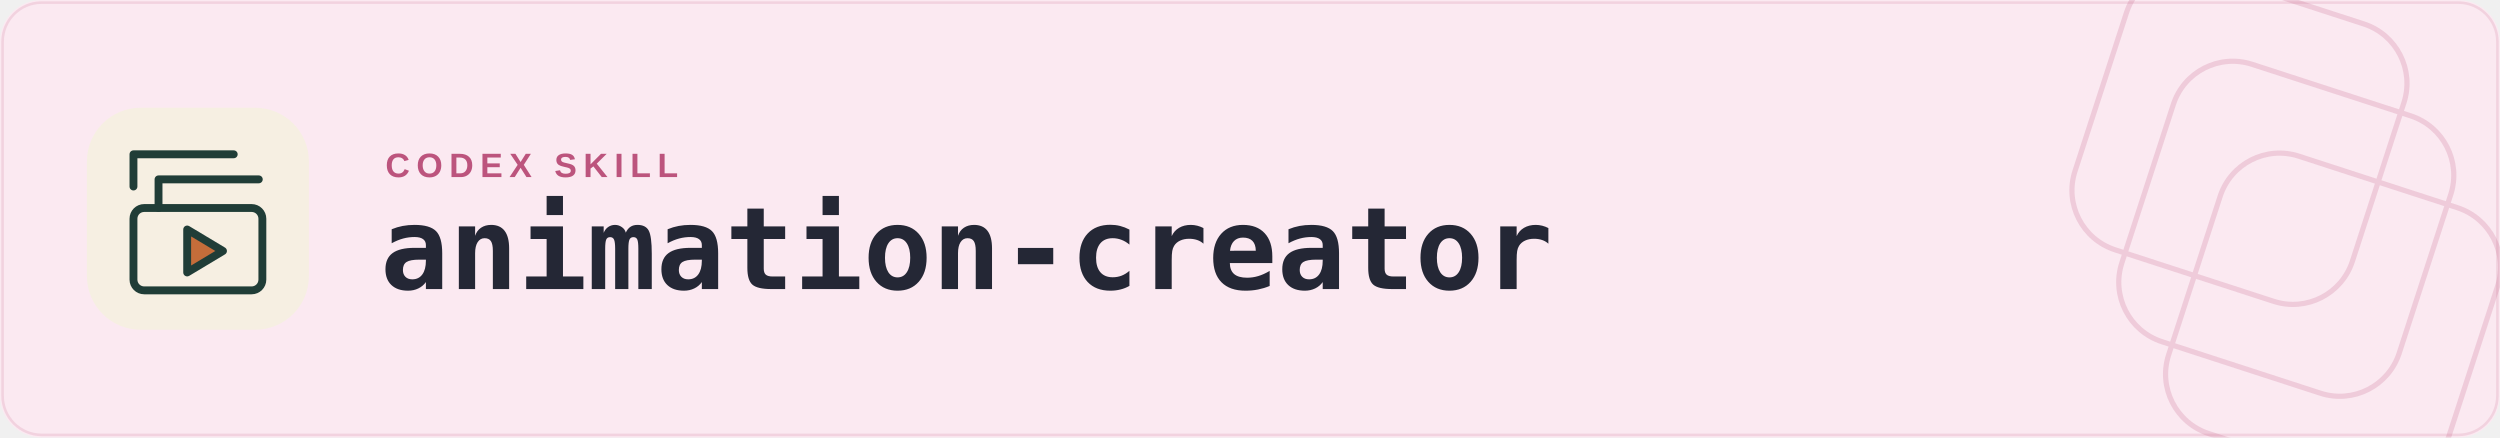
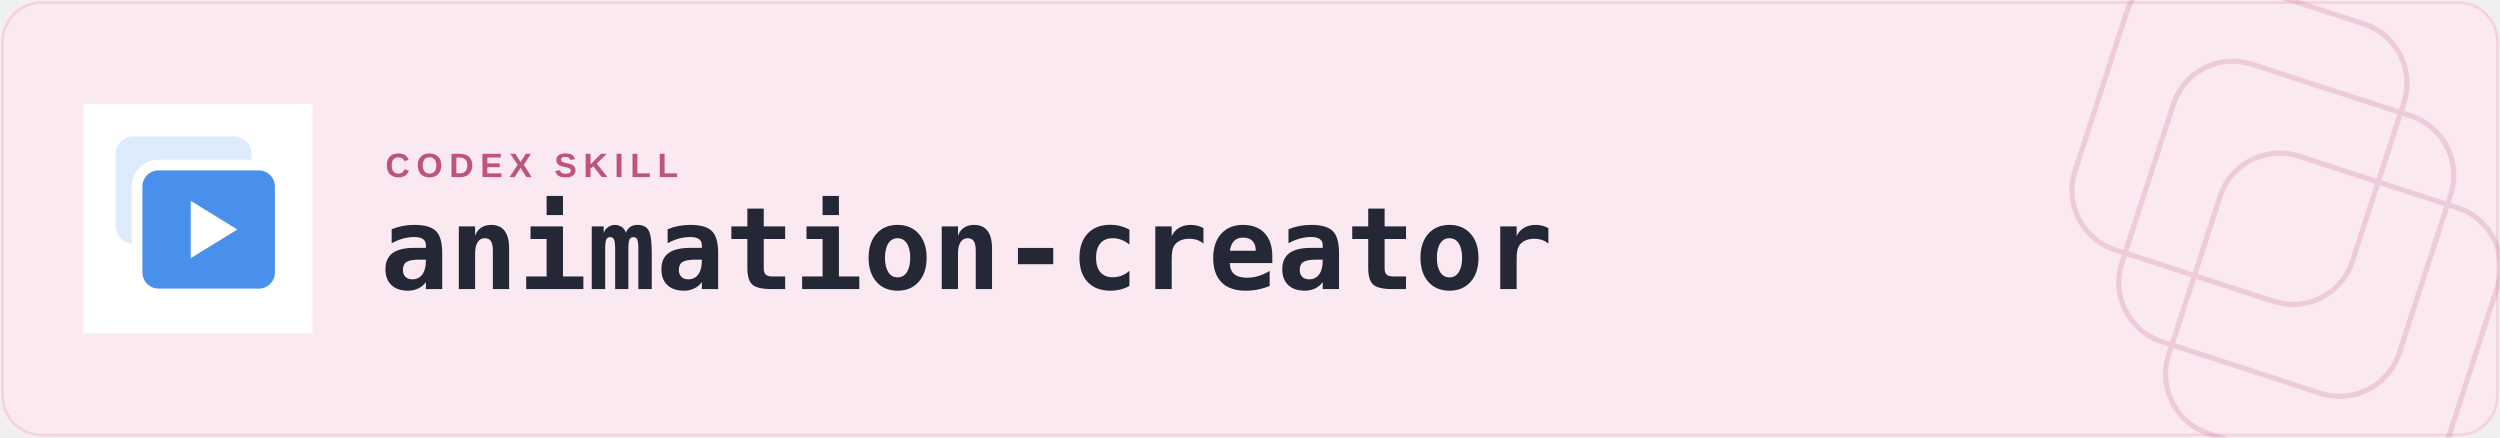
<svg xmlns="http://www.w3.org/2000/svg" width="960" height="168" viewBox="0 0 960 168" role="img" aria-labelledby="label">
  <defs>
    <clipPath id="bounds">
      <rect width="960" height="168" rx="16" />
    </clipPath>
  </defs>
  <g clip-path="url(#bounds)">
    <rect width="960" height="168" fill="#FBE9F1" />
    <rect x="1" y="1" width="958" height="166" rx="15" fill="none" stroke="#BC547D" stroke-opacity=".15" />
    <g fill="none" stroke="#BC547D" stroke-width="2" opacity=".2" transform="translate(824 -18) rotate(18)">
      <rect width="112" height="112" rx="24" />
      <rect x="28" y="28" width="112" height="112" rx="24" />
      <rect x="56" y="56" width="112" height="112" rx="24" />
    </g>
    <svg width="88" height="88" viewBox="0 0 64 64" role="img" aria-labelledby="title" x="32" y="40">
-       <rect x="1" y="1" width="62" height="62" rx="15" fill="#F6EFE2" />
-       <g fill="none" stroke="#203D37" stroke-width="2.2" stroke-linecap="round" stroke-linejoin="round">
-         <path d="M14 23V14h28M21 29V21h28" />
-         <rect x="14" y="29" width="36" height="23" rx="3" />
-         <path d="m29 35 10 6-10 6z" fill="#C56D3A" />
-       </g>
+       <rect width="64" height="64" fill="#FFFFFF" />
+       <rect x="9" y="9" width="38" height="30" rx="5" fill="#DDEBFD" />
+       <rect x="15" y="17" width="40" height="36" rx="6" fill="#498FEC" stroke="#FFFFFF" stroke-width="3" />
+       <path d="m30 27 13 8-13 8Z" fill="#FFFFFF" />
    </svg>
    <text x="148" y="68" fill="#BC547D" font-family="Arial, sans-serif" font-size="13" font-weight="700" letter-spacing="2.5">CODEX SKILL</text>
    <text x="146" y="111" fill="#242735" font-family="ui-monospace, SFMono-Regular, Consolas, monospace" font-size="44" font-weight="700">animation-creator</text>
  </g>
</svg>
